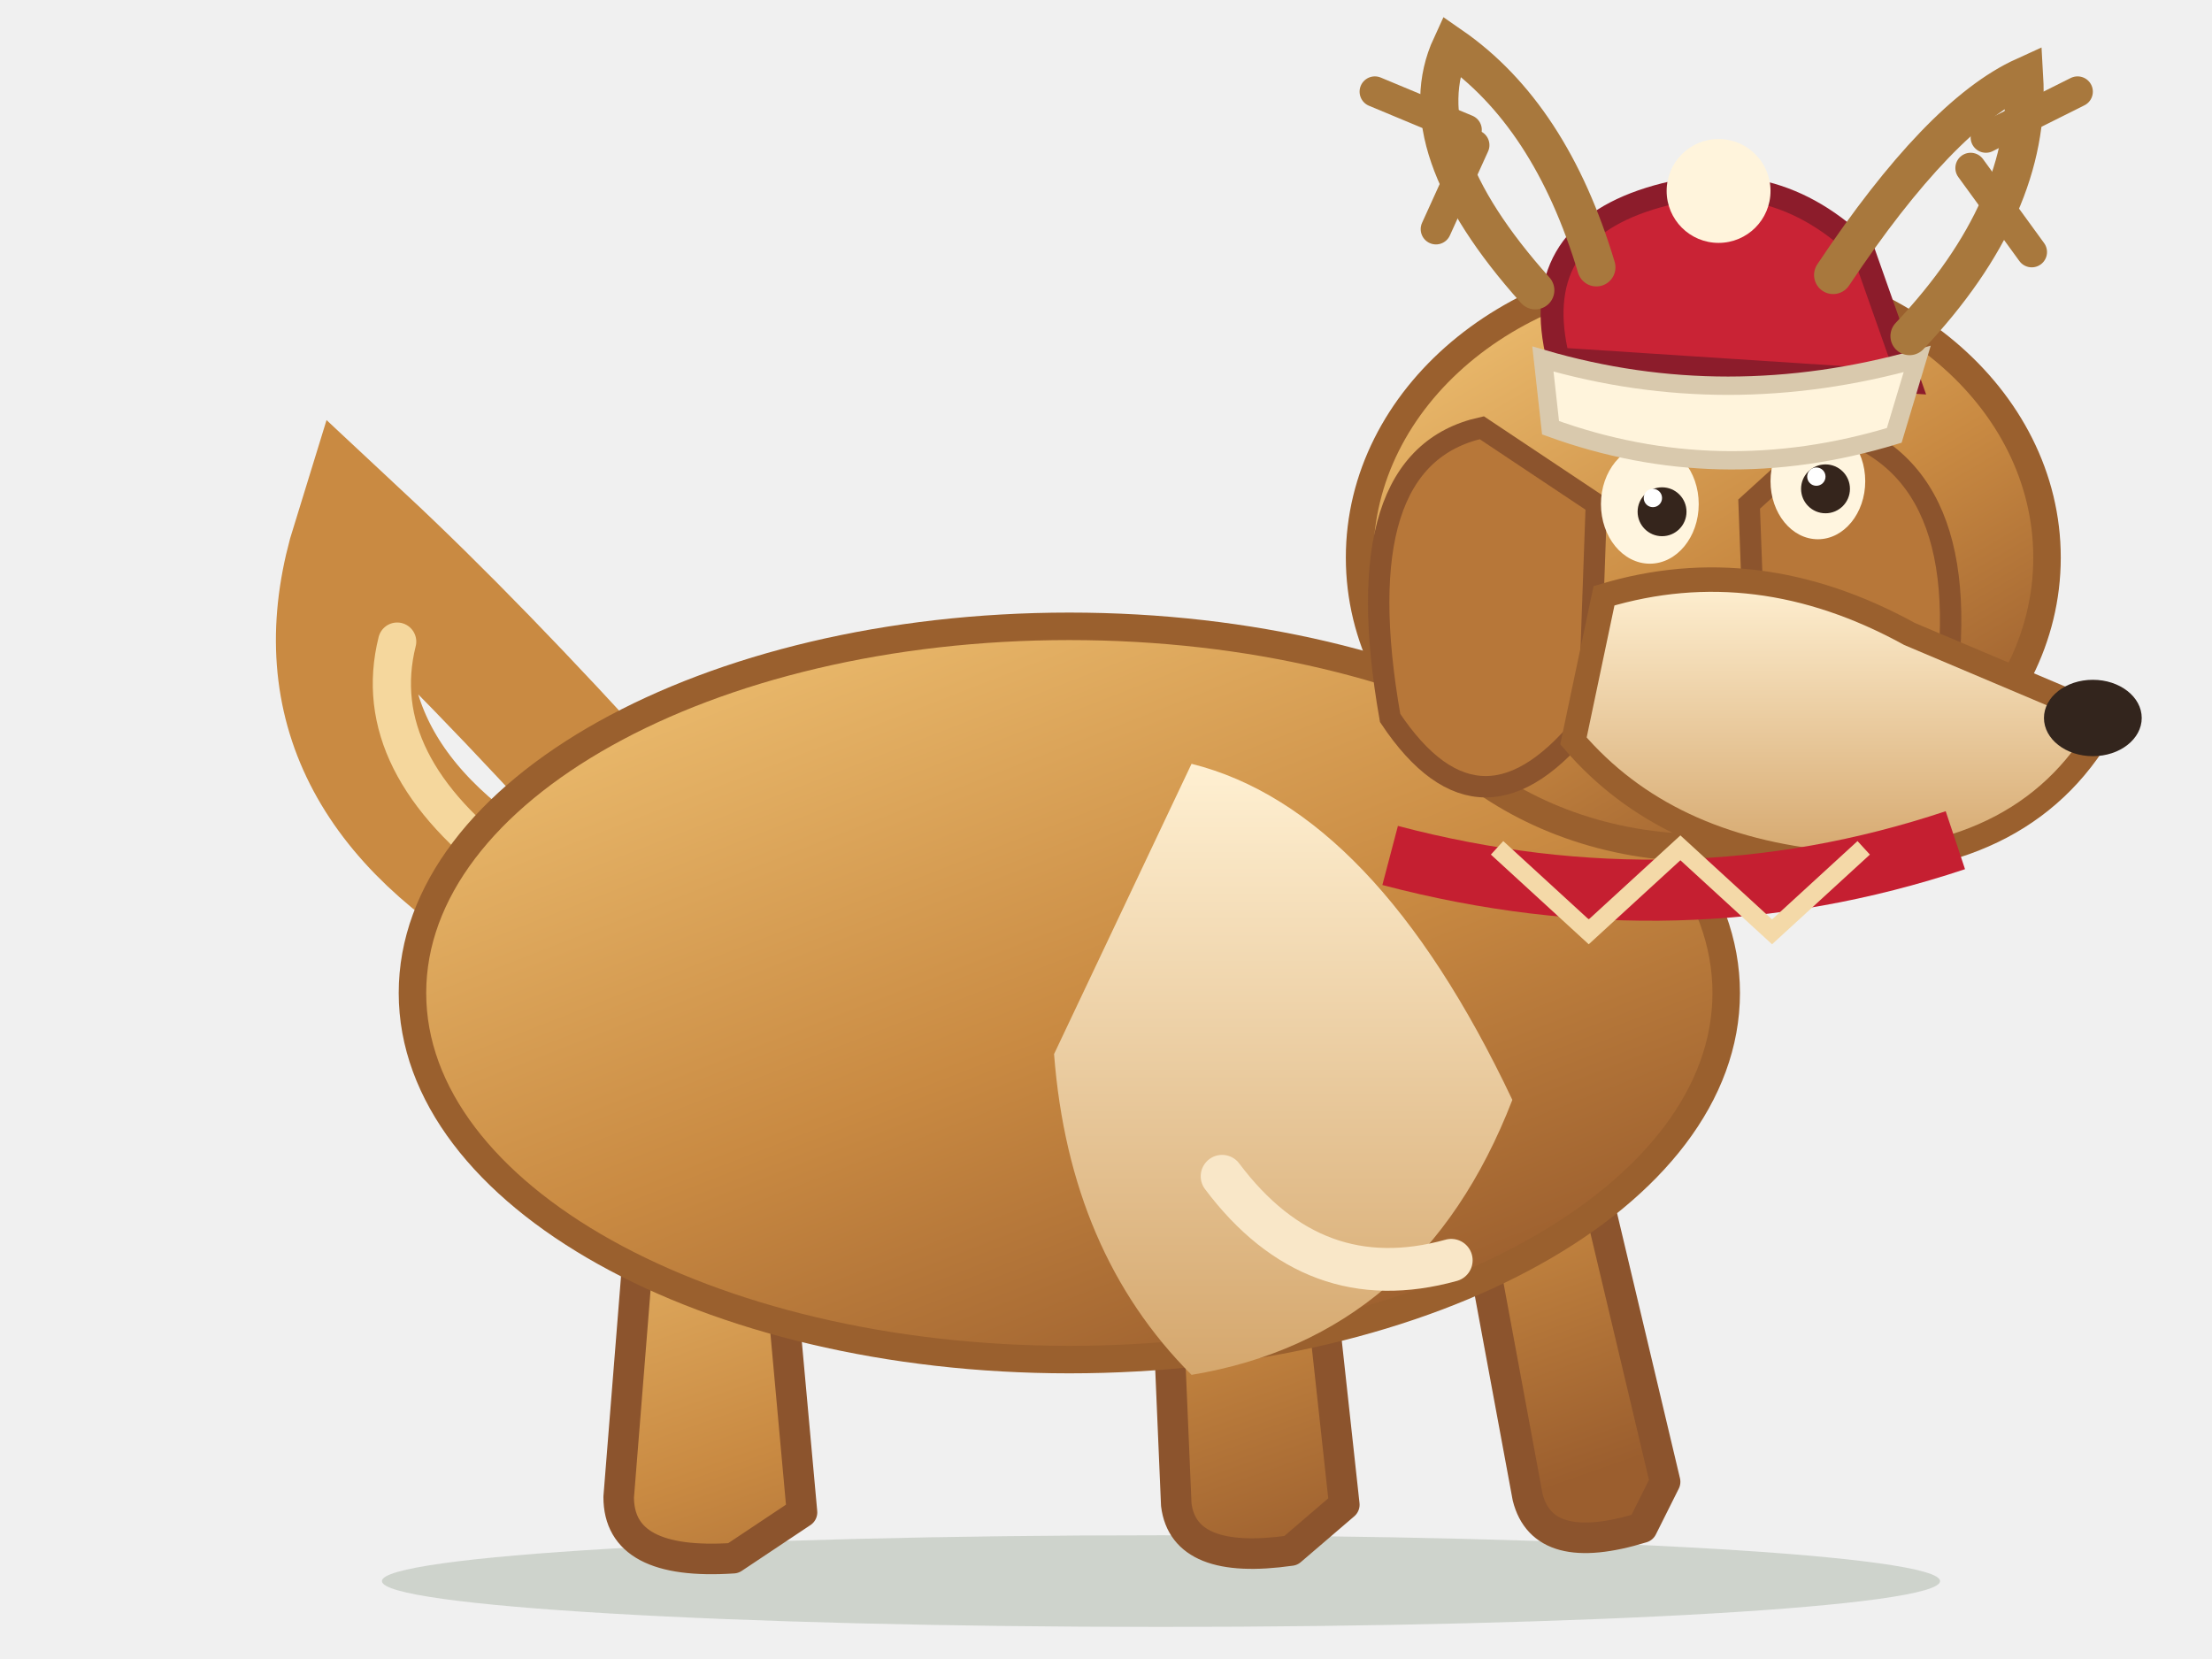
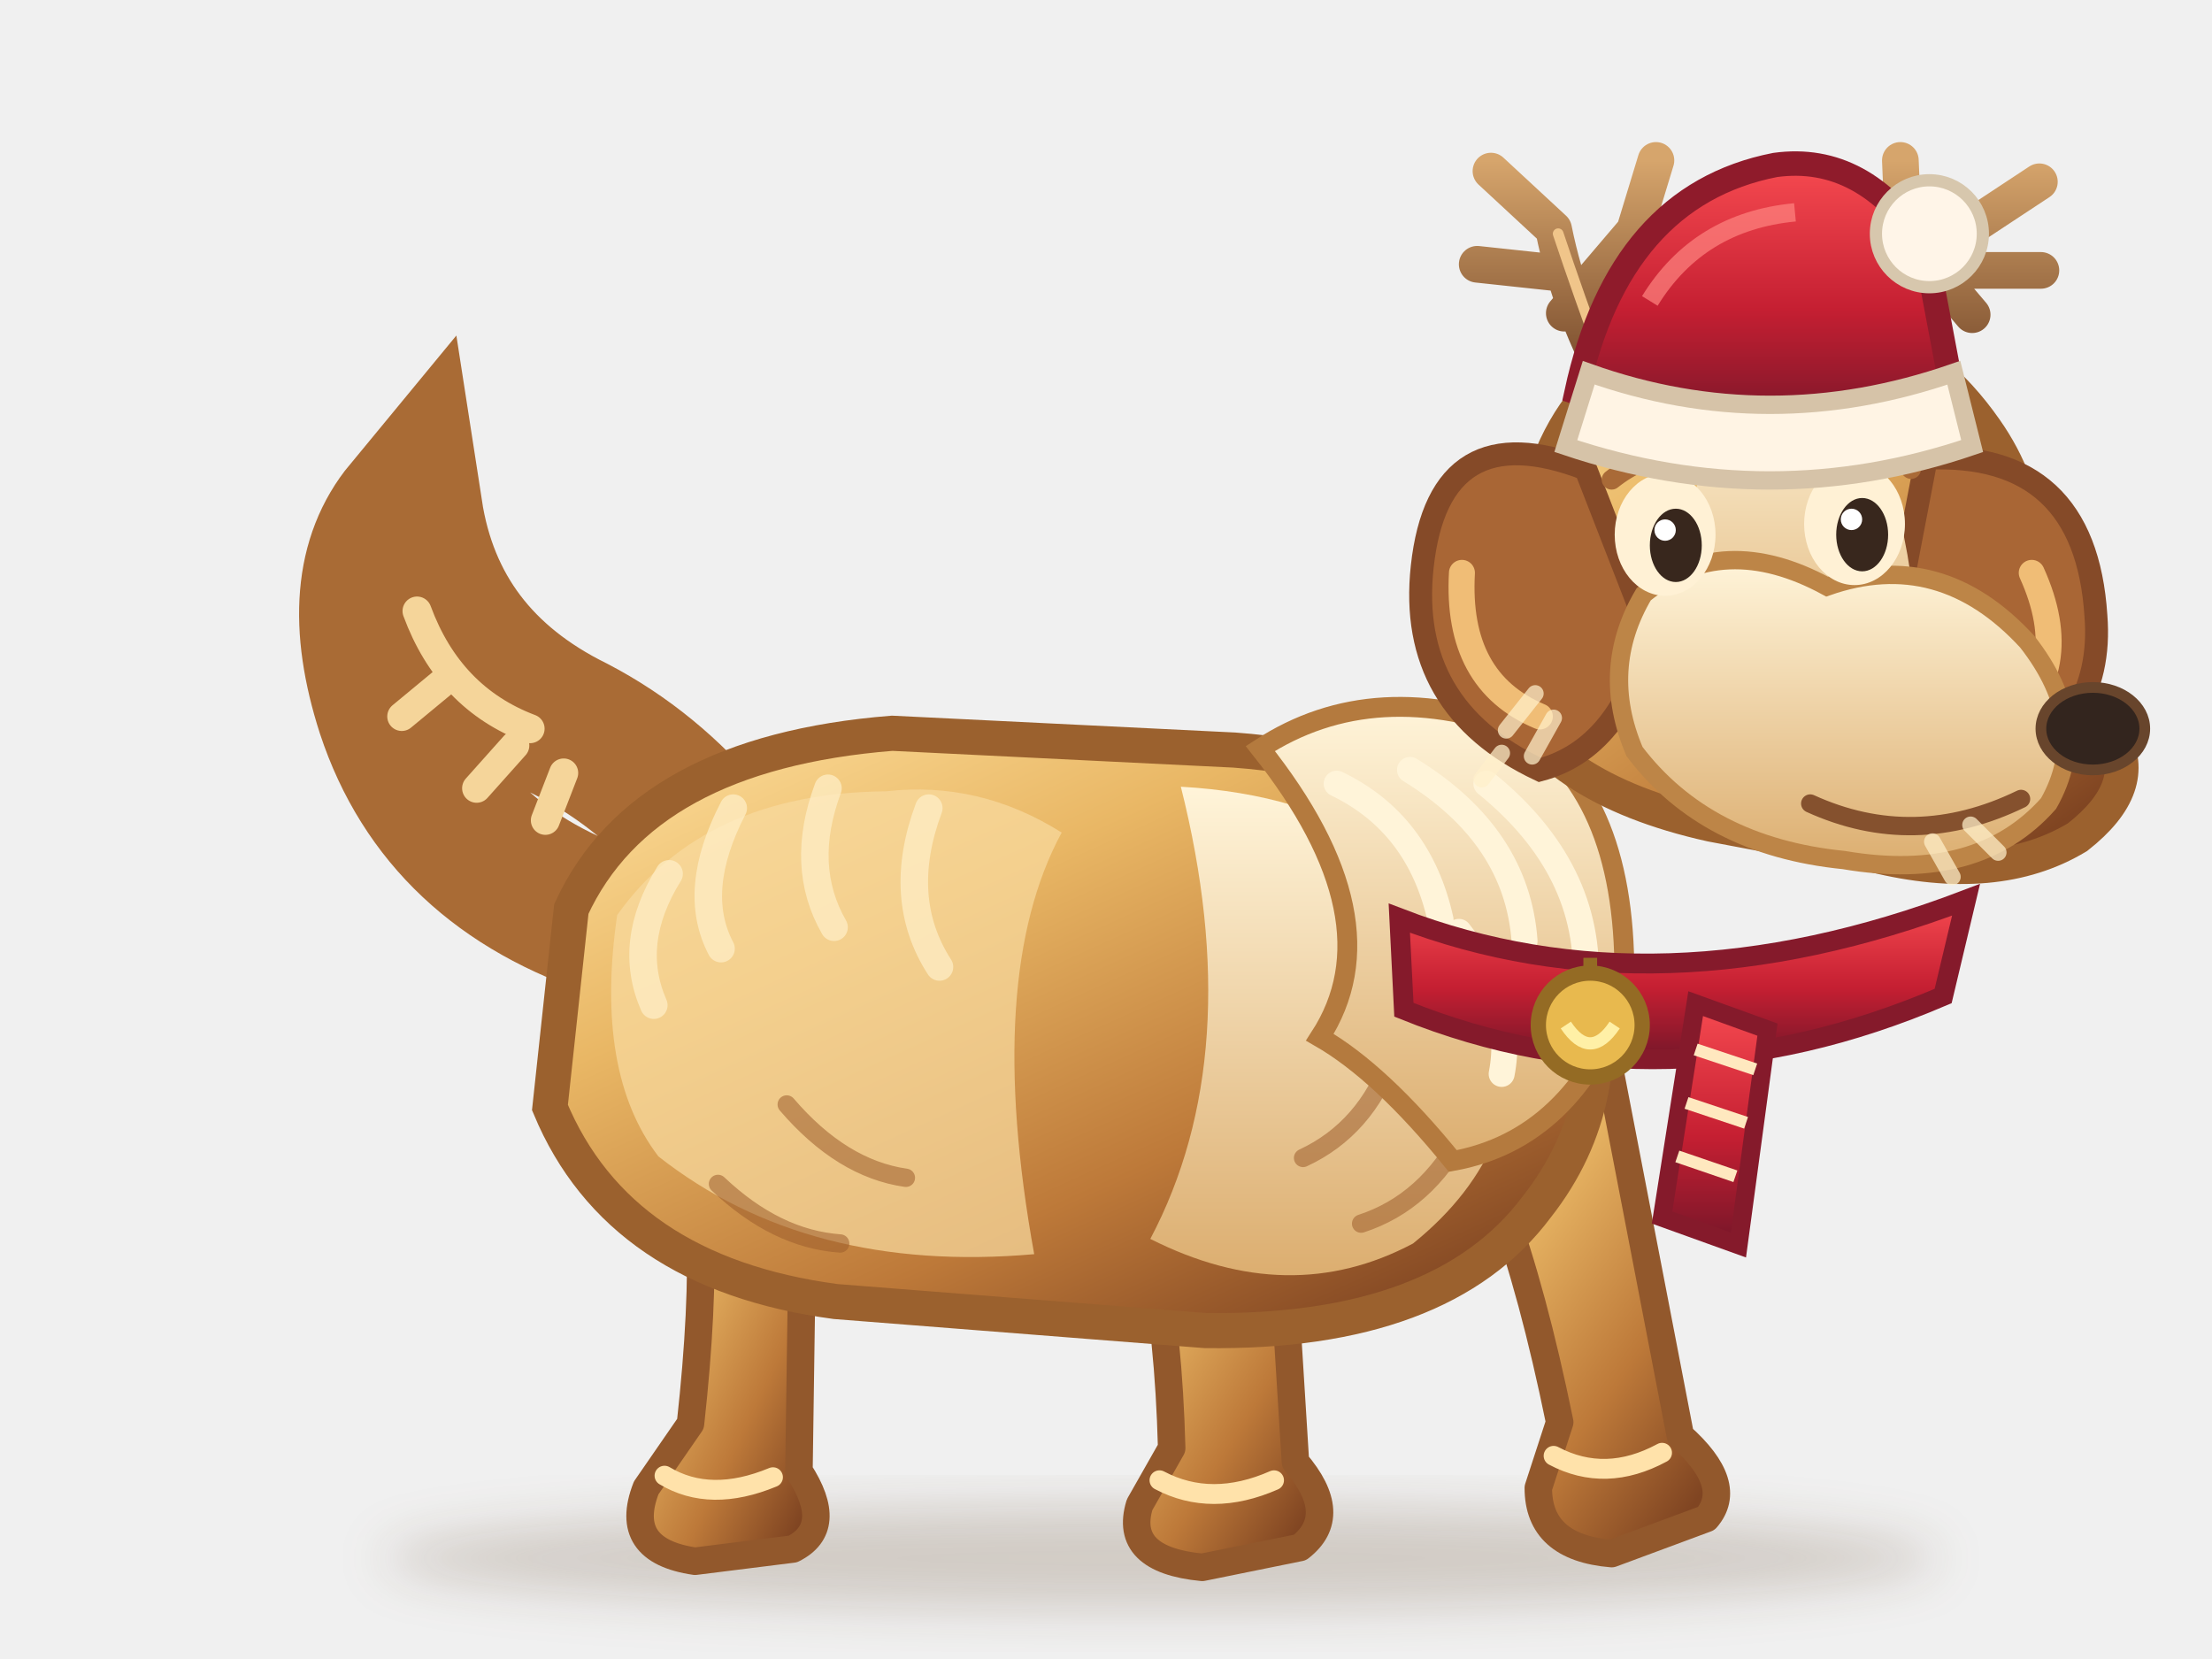
- <svg xmlns="http://www.w3.org/2000/svg" viewBox="0 0 1448 1086" width="1448" height="1086" role="img" aria-label="Golden Retriever Papai Noel Renas">
+ <svg xmlns="http://www.w3.org/2000/svg" viewBox="0 0 1448 1086" width="1448" height="1086" role="img" aria-label="Golden Retriever Papai Noel com chifres de rena">
  <defs>
-     <linearGradient id="coat" x2=".7" y2="1">
-       <stop stop-color="#f4c879" />
-       <stop offset=".6" stop-color="#c98a42" />
-       <stop offset="1" stop-color="#9b5e2e" />
+     <linearGradient id="fur" x1="0" y1="0" x2=".8" y2="1">
+       <stop stop-color="#ffe2a1" />
+       <stop offset=".35" stop-color="#e9b765" />
+       <stop offset=".72" stop-color="#bd7939" />
+       <stop offset="1" stop-color="#804522" />
    </linearGradient>
-     <linearGradient id="cream" x2="0" y2="1">
-       <stop stop-color="#fff0d2" />
-       <stop offset="1" stop-color="#d5a76d" />
+     <linearGradient id="lightfur" x2="0" y2="1">
+       <stop stop-color="#fff4d9" />
+       <stop offset="1" stop-color="#dcae70" />
    </linearGradient>
+     <linearGradient id="red" x2="0" y2="1">
+       <stop stop-color="#f64a50" />
+       <stop offset=".55" stop-color="#c51f32" />
+       <stop offset="1" stop-color="#761629" />
+     </linearGradient>
+     <linearGradient id="antler" x2="0" y2="1">
+       <stop stop-color="#d6a56c" />
+       <stop offset="1" stop-color="#704326" />
+     </linearGradient>
+     <filter id="soft" x="-30%" y="-30%" width="160%" height="170%">
+       <feGaussianBlur stdDeviation="16" />
+     </filter>
  </defs>
-   <ellipse cx="760" cy="1035" rx="510" ry="30" fill="#18380f" opacity=".16" />
-   <path d="M340 590Q190 500 235 355Q310 425 405 530" fill="none" stroke="#c98a42" stroke-width="88" stroke-linecap="round" />
-   <path d="M335 570Q240 500 260 420" fill="none" stroke="#f5d79d" stroke-width="25" stroke-linecap="round" />
-   <path d="M425 730L405 980Q405 1025 480 1020L525 990L500 715M760 750L770 985Q775 1025 845 1015L880 985L850 710M950 710L1000 980Q1010 1020 1075 1000L1090 970L1020 675" fill="url(#coat)" stroke="#8c542d" stroke-width="20" stroke-linejoin="round" />
-   <ellipse cx="700" cy="650" rx="430" ry="240" fill="url(#coat)" stroke="#9a602e" stroke-width="18" />
-   <path d="M780 500Q900 530 990 720Q930 875 780 900Q700 820 690 690Z" fill="url(#cream)" />
-   <path d="M800 770Q860 850 950 825" fill="none" stroke="#f9e7c8" stroke-width="28" stroke-linecap="round" />
-   <ellipse cx="1115" cy="365" rx="225" ry="190" fill="url(#coat)" stroke="#9a602e" stroke-width="18" />
-   <path d="M970 280Q880 300 910 470Q970 560 1040 470L1045 330Z" fill="#b77739" stroke="#8c542d" stroke-width="14" />
-   <path d="M1200 280Q1300 310 1270 475Q1210 555 1150 465L1145 330Z" fill="#b77739" stroke="#8c542d" stroke-width="14" />
-   <path d="M1050 390Q1150 360 1250 415L1380 470Q1330 565 1200 565Q1090 555 1030 485Z" fill="url(#cream)" stroke="#9a602e" stroke-width="16" />
-   <ellipse cx="1370" cy="470" rx="32" ry="25" fill="#33251d" />
-   <ellipse cx="1080" cy="330" rx="32" ry="39" fill="#fff5df" />
-   <ellipse cx="1190" cy="315" rx="31" ry="38" fill="#fff5df" />
-   <circle cx="1088" cy="335" r="16" fill="#35251c" />
-   <circle cx="1195" cy="320" r="16" fill="#35251c" />
-   <circle cx="1082" cy="326" r="6" fill="#fff" />
-   <circle cx="1189" cy="312" r="6" fill="#fff" />
-   <path d="M1020 235Q1000 155 1080 130Q1160 105 1220 165L1250 250Z" fill="#c92335" stroke="#8c1c2b" stroke-width="15" />
-   <path d="M1010 235Q1130 270 1255 235L1240 285Q1125 320 1015 280Z" fill="#fff4dc" stroke="#d9c9ad" stroke-width="12" />
-   <circle cx="1125" cy="125" r="34" fill="#fff4dc" />
-   <path d="M1005 190Q920 95 950 30Q1015 75 1045 175M1200 180Q1270 75 1325 50Q1330 135 1250 220" fill="none" stroke="#a8783d" stroke-width="25" stroke-linecap="round" />
-   <path d="M960 85L900 60M965 95L940 150M1300 90L1360 60M1290 110L1330 165" stroke="#a8783d" stroke-width="20" stroke-linecap="round" />
-   <path d="M910 560Q1100 610 1280 550" fill="none" stroke="#c51f31" stroke-width="40" />
-   <path d="M980 555L1040 610L1100 555L1160 610L1220 555" fill="none" stroke="#f4d9a8" stroke-width="12" />
+   <ellipse cx="760" cy="1020" rx="510" ry="34" fill="#583b1d" opacity=".2" filter="url(#soft)" />
+   <path d="M405 605Q290 568 256 465Q229 381 267 335Q282 432 375 478Q425 504 463 550" fill="none" stroke="#a96b35" stroke-width="98" stroke-linecap="round" />
+   <path d="M273 400Q294 457 347 477M292 445l-29 24m74 19-25 28m57-10-12 31" stroke="#f5d59a" stroke-width="19" fill="none" stroke-linecap="round" />
+   <g fill="url(#fur)" stroke="#92582c" stroke-width="18" stroke-linejoin="round">
+     <path d="M443 727Q469 778 452 932L423 974Q407 1015 455 1022L519 1014Q547 1000 523 963L526 755Z" />
+     <path d="M724 744Q763 799 767 948L746 985Q735 1021 787 1026L851 1013Q878 992 848 957L835 748Z" />
+     <path d="M938 706Q986 760 1021 931L1007 974Q1007 1013 1055 1017L1117 994Q1136 972 1100 940L1051 686Z" />
+   </g>
+   <g fill="none" stroke="#ffe2aa" stroke-width="13" stroke-linecap="round">
+     <path d="M435 966q30 18 71 1M759 969q34 18 75 0M1017 953q34 18 71-2" />
+   </g>
+   <path d="M374 595Q421 493 584 480L808 491Q971 503 1038 625Q1061 720 1006 790Q944 873 789 871L547 852Q405 833 360 725Z" fill="url(#fur)" stroke="#9b612e" stroke-width="23" />
+   <path d="M404 599Q461 519 580 518Q641 511 695 545Q644 639 677 821Q529 834 431 757Q389 702 404 599Z" fill="#f8d99e" opacity=".72" />
+   <path d="M773 515Q934 524 987 658Q1003 751 925 814Q844 857 753 811Q817 690 773 515Z" fill="url(#lightfur)" />
+   <g fill="none" stroke-linecap="round">
+     <path d="M438 572q-28 45-10 86m52-129q-28 54-8 92m70-105q-19 51 4 91m62-78q-22 59 7 104m430-20q-31 44-11 83m-67-117q-22 54 5 100m-86-125q-10 52 22 93" stroke="#fff0c9" stroke-width="18" opacity=".7" />
+     <path d="M470 775q38 36 80 39m-35-91q36 42 78 48m365-30q-24 46-67 60m20-109q-17 47-58 66" stroke="#9c5c2b" stroke-width="12" opacity=".55" />
+   </g>
+   <path d="M825 490Q900 441 1000 480Q1068 527 1063 654Q1029 746 951 760Q904 702 864 679Q914 602 825 490Z" fill="url(#lightfur)" stroke="#b47a3e" stroke-width="13" />
+   <path d="M875 513q54 26 68 89m-20-98q70 43 75 112m-25-103q69 56 65 132m-83-35q37 47 28 93" fill="none" stroke="#fff4d9" stroke-width="17" stroke-linecap="round" />
+   <path d="M1000 360Q1015 235 1120 215Q1235 188 1300 281Q1347 348 1312 432L1383 482Q1402 515 1360 548Q1307 580 1226 560L1120 540Q1012 516 982 448Z" fill="url(#fur)" stroke="#9b612e" stroke-width="22" />
+   <path d="M1038 307Q942 270 931 371Q921 463 1008 504Q1061 490 1080 415Z" fill="#a96635" stroke="#854a28" stroke-width="15" />
+   <path d="M1261 300Q1365 295 1372 403Q1378 478 1302 512Q1252 491 1238 420Z" fill="#a96635" stroke="#854a28" stroke-width="15" />
+   <path d="M957 375q-4 71 51 94m322-94q29 64-18 103" fill="none" stroke="#f0bd76" stroke-width="17" stroke-linecap="round" />
+   <path d="M1131 240Q1095 328 1120 401Q1150 458 1197 480Q1241 448 1253 397Q1245 304 1198 240Z" fill="url(#lightfur)" />
+   <path d="M1076 389Q1128 347 1196 384Q1270 358 1327 420Q1370 475 1341 526Q1295 578 1207 563Q1117 554 1070 492Q1047 438 1076 389Z" fill="url(#lightfur)" stroke="#bd8547" stroke-width="12" />
+   <ellipse cx="1370" cy="477" rx="34" ry="27" fill="#33251e" stroke="#68452c" stroke-width="7" />
+   <path d="M1185 526Q1253 557 1323 523" fill="none" stroke="#85512e" stroke-width="12" stroke-linecap="round" />
+   <ellipse cx="1090" cy="350" rx="33" ry="40" fill="#fff1d5" />
+   <ellipse cx="1214" cy="343" rx="33" ry="40" fill="#fff1d5" />
+   <ellipse cx="1097" cy="357" rx="17" ry="24" fill="#38271d" />
+   <ellipse cx="1219" cy="350" rx="17" ry="24" fill="#38271d" />
+   <circle cx="1090" cy="347" r="7" fill="#fff" />
+   <circle cx="1212" cy="340" r="7" fill="#fff" />
+   <path d="M1055 314q38-30 73-3m45-6q42-29 78 2" fill="none" stroke="#a96a37" stroke-width="13" stroke-linecap="round" />
+   <g fill="none" stroke="url(#antler)" stroke-width="24" stroke-linecap="round" stroke-linejoin="round">
+     <path d="M1058 258Q1028 205 1017 150L976 112M1023 179L967 173M1024 205L1070 151L1084 105M1230 252Q1260 195 1288 150L1335 119M1275 177L1336 177M1291 206L1246 153L1244 105" />
+   </g>
+   <g fill="none" stroke="#f0c58a" stroke-width="7" stroke-linecap="round">
+     <path d="M1051 241Q1033 192 1020 153M1227 239Q1262 189 1287 153" />
+   </g>
+   <path d="M1032 257Q1060 128 1162 108Q1220 100 1260 161L1280 267Q1150 299 1032 257Z" fill="url(#red)" stroke="#8f1b2b" stroke-width="16" />
+   <path d="M1040 244Q1158 286 1279 244L1291 292Q1159 337 1025 292Z" fill="#fff4e4" stroke="#d6c3a8" stroke-width="12" />
+   <path d="M1080 197Q1112 145 1175 139" fill="none" stroke="#ff8580" stroke-width="12" opacity=".7" />
+   <circle cx="1263" cy="153" r="35" fill="#fff5e8" stroke="#d7c7ad" stroke-width="8" />
+   <path d="M916 601Q1085 666 1287 589L1272 652Q1090 730 919 661Z" fill="url(#red)" stroke="#851a2b" stroke-width="13" />
+   <path d="M1110 657L1157 674L1138 815L1088 797Z" fill="url(#red)" stroke="#851a2b" stroke-width="12" />
+   <path d="M1110 687l39 13m-45 22 39 13m-45 22 38 13" stroke="#ffe8bf" stroke-width="8" />
+   <circle cx="1041" cy="671" r="34" fill="#e8b94e" stroke="#946b24" stroke-width="10" />
+   <path d="M1025 671q16 24 32 0" fill="none" stroke="#fff0a6" stroke-width="8" />
+   <path d="M1041 638v-11" stroke="#946b24" stroke-width="9" />
+   <g stroke="#fff0cb" stroke-width="11" stroke-linecap="round" opacity=".72">
+     <path d="M1005 454l-19 24m31-8-14 25m-20-2-13 17M1290 540l18 18m-43-7 13 23" />
+   </g>
</svg>
